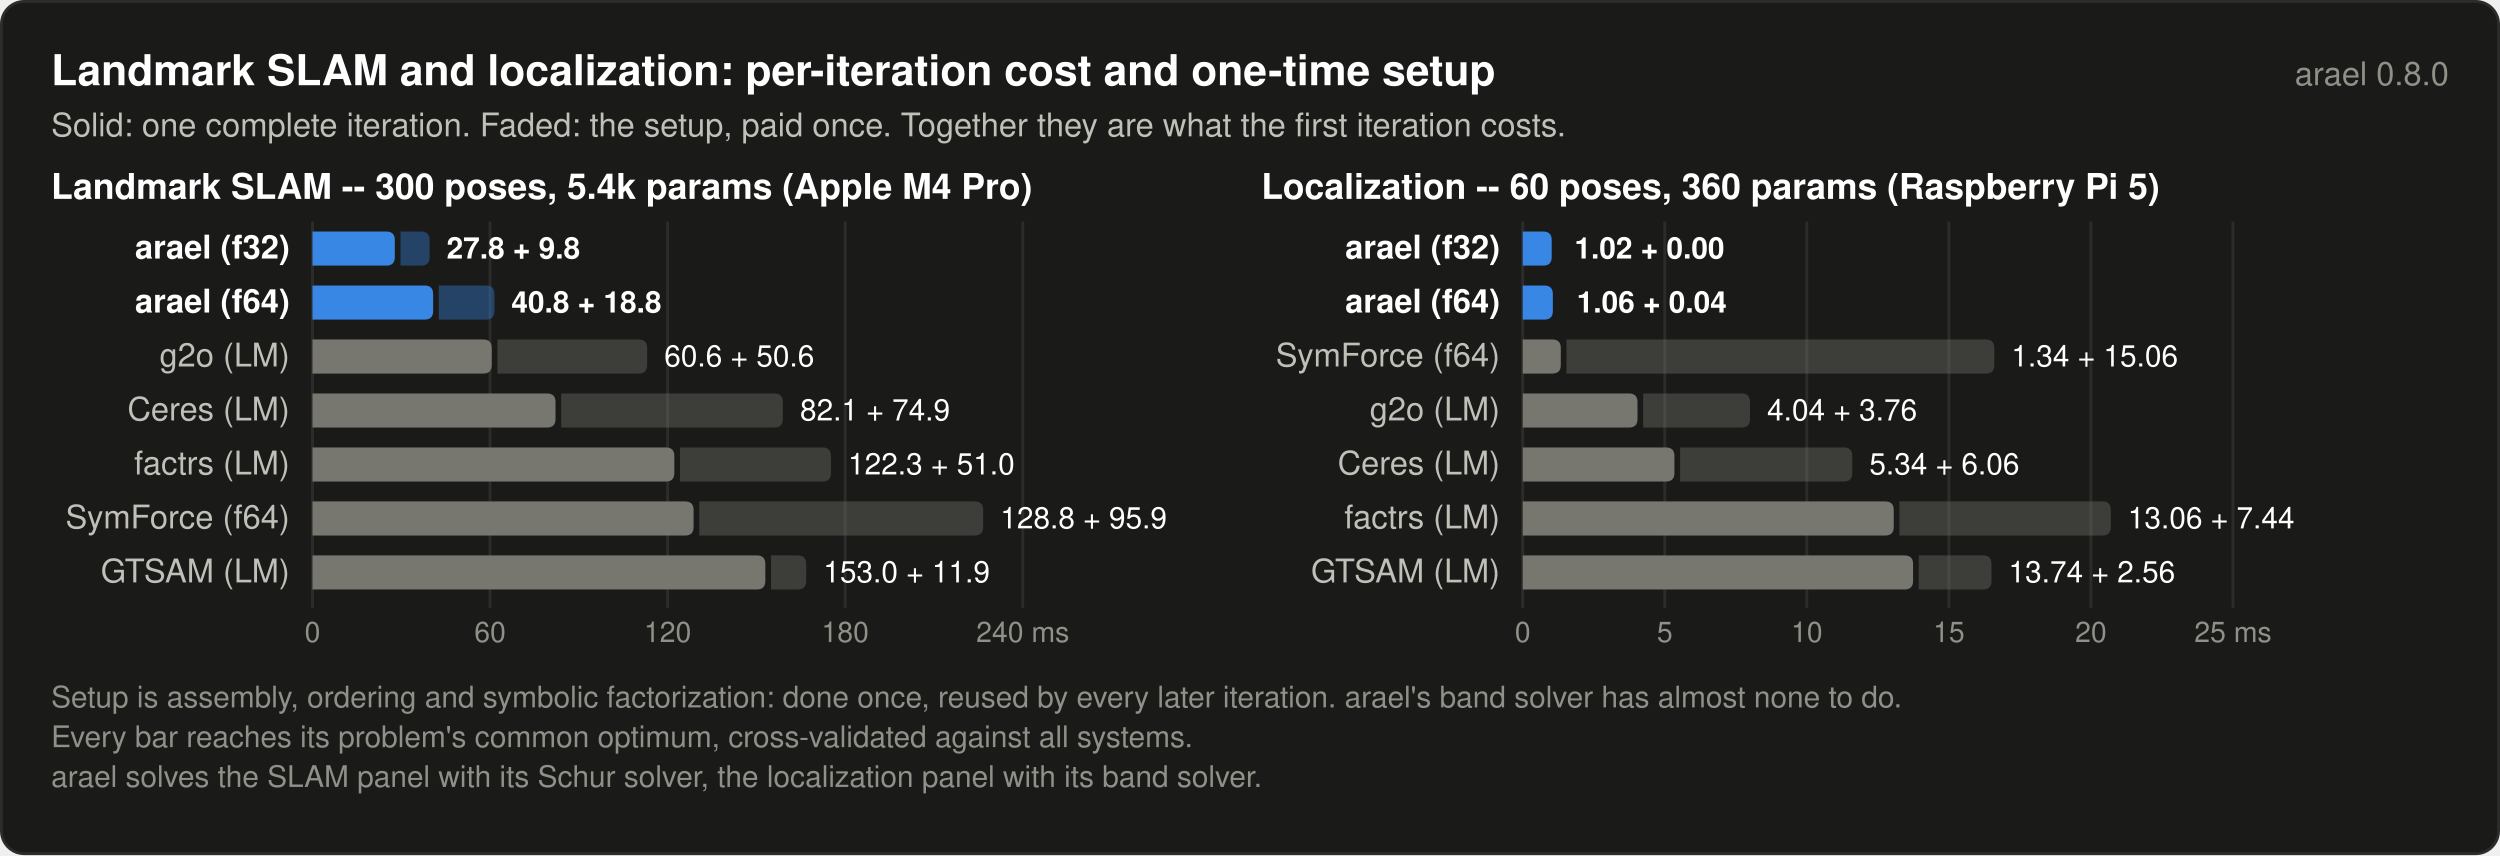
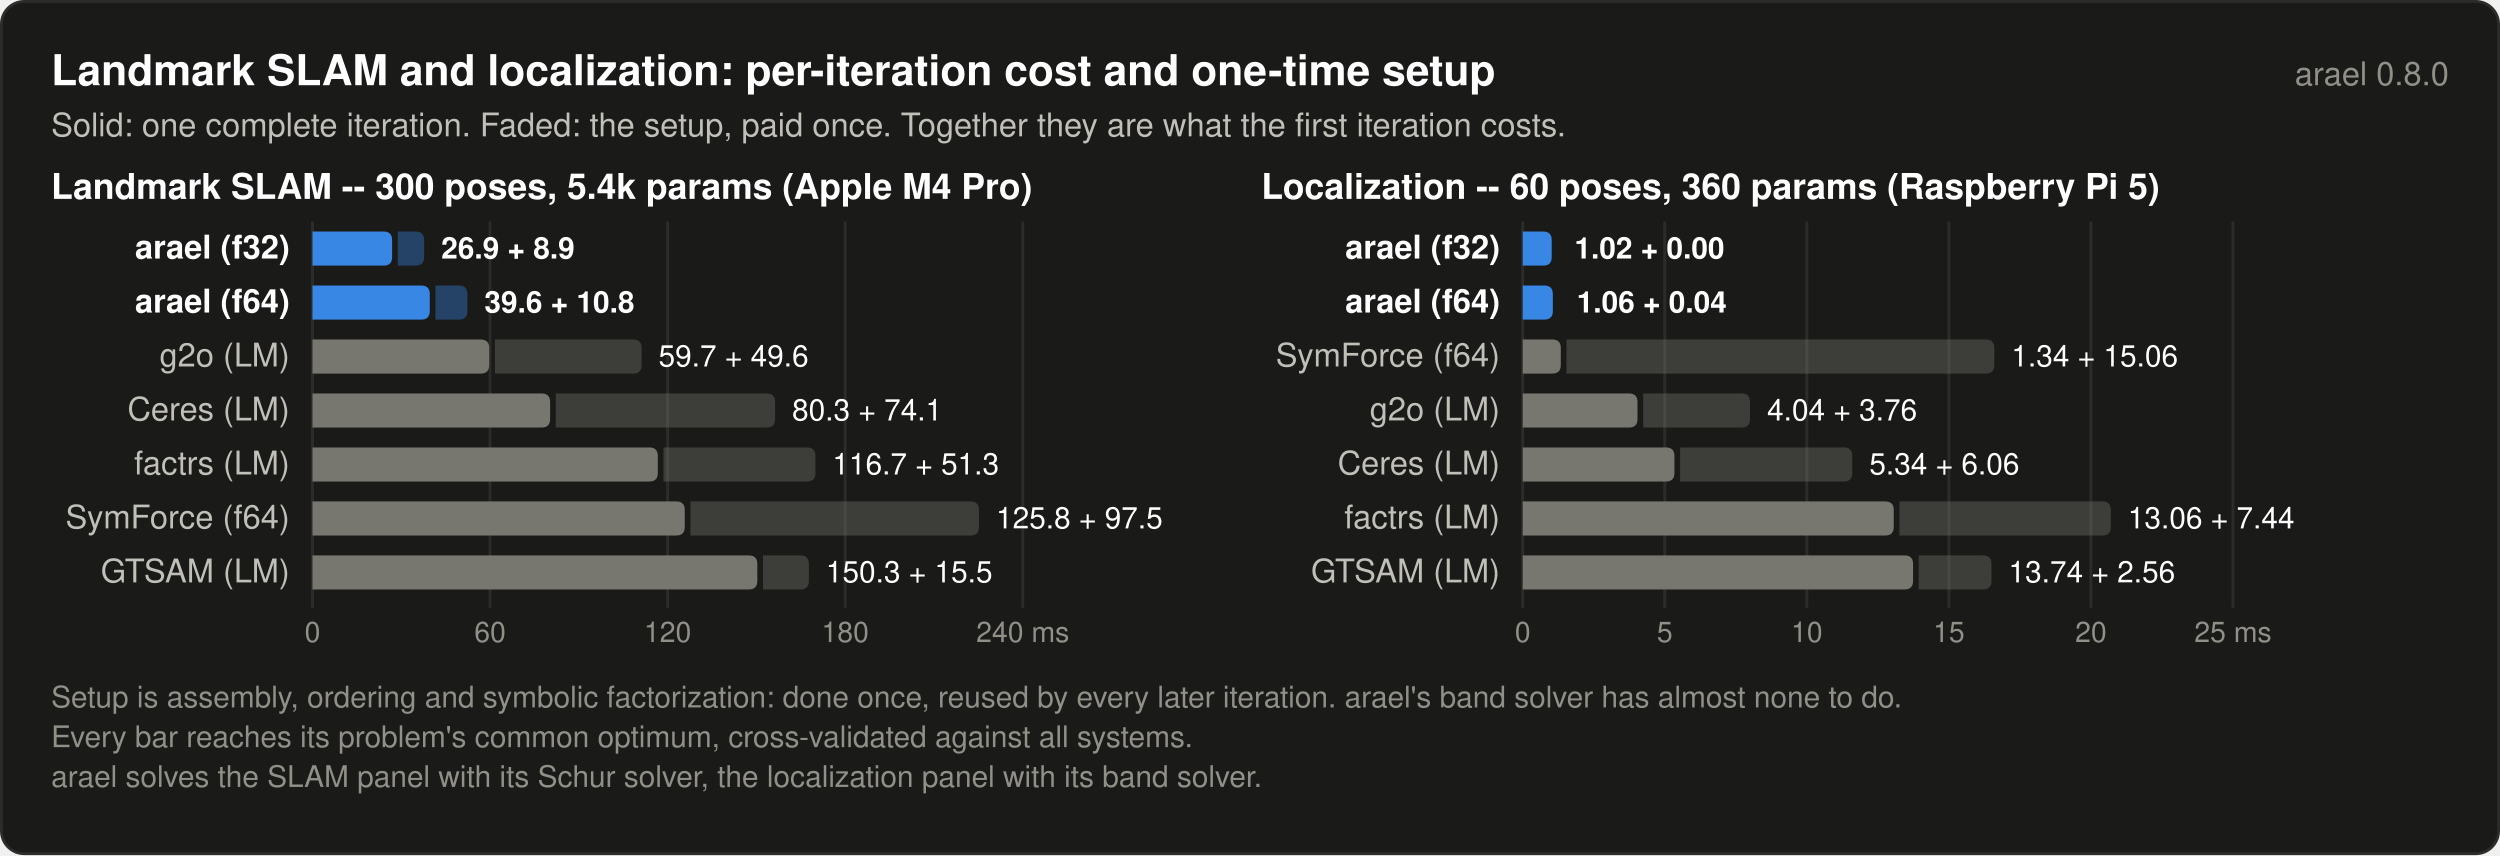
<svg xmlns="http://www.w3.org/2000/svg" width="880" height="301" viewBox="0 0 880 301" font-family="ui-sans-serif, system-ui, -apple-system, 'Segoe UI', Helvetica, Arial, sans-serif">
  <rect x="0.5" y="0.5" width="879" height="300" rx="8" fill="#1a1a19" stroke="#2c2c2a" />
  <text x="18" y="30" font-size="15" font-weight="600" fill="#ffffff">Landmark SLAM and localization: per-iteration cost and one-time setup</text>
  <text x="862" y="30" font-size="11.5" text-anchor="end" fill="#908f88">arael 0.8.0</text>
  <text x="18" y="48" font-size="11.5" fill="#c0bfb8">Solid: one complete iteration. Faded: the setup, paid once. Together they are what the first iteration costs.</text>
  <text x="18" y="70" font-size="12.5" font-weight="600" fill="#ffffff">Landmark SLAM -- 300 poses, 5.4k params (Apple M4 Pro)</text>
  <line x1="110.0" y1="78" x2="110.0" y2="214" stroke="#2c2c2a" stroke-width="1" />
  <text x="110.0" y="226" font-size="10" text-anchor="middle" fill="#908f88">0</text>
  <line x1="172.5" y1="78" x2="172.5" y2="214" stroke="#2c2c2a" stroke-width="1" />
  <text x="172.5" y="226" font-size="10" text-anchor="middle" fill="#908f88">60</text>
  <line x1="235.0" y1="78" x2="235.0" y2="214" stroke="#2c2c2a" stroke-width="1" />
  <text x="235.0" y="226" font-size="10" text-anchor="middle" fill="#908f88">120</text>
  <line x1="297.5" y1="78" x2="297.5" y2="214" stroke="#2c2c2a" stroke-width="1" />
  <text x="297.5" y="226" font-size="10" text-anchor="middle" fill="#908f88">180</text>
  <line x1="360.0" y1="78" x2="360.0" y2="214" stroke="#2c2c2a" stroke-width="1" />
  <text x="360.0" y="226" font-size="10" text-anchor="middle" fill="#908f88">240 ms</text>
  <text x="102" y="91.0" font-size="11.5" text-anchor="end" font-weight="600" fill="#ffffff">arael (f32)</text>
-   <path d="M110,81.5 L135.979,81.5 Q138.979,81.5 138.979,84.5 L138.979,90.5 Q138.979,93.5 135.979,93.5 L110,93.5 Z" fill="#3987e5" />
-   <path d="M140.979,81.5 L148.229,81.5 Q151.229,81.5 151.229,84.5 L151.229,90.5 Q151.229,93.5 148.229,93.5 L140.979,93.5 Z" fill="#3987e5" fill-opacity="0.38" />
-   <text x="157.2" y="91.0" font-size="10.5" font-weight="600" fill="#ffffff">27.8 + 9.8</text>
+   <path d="M110,81.5 L135.021,81.5 Q138.021,81.5 138.021,84.5 L138.021,90.5 Q138.021,93.5 135.021,93.5 L110,93.5 Z" fill="#3987e5" />
+   <path d="M140.021,81.5 L146.292,81.5 Q149.292,81.5 149.292,84.5 L149.292,90.5 Q149.292,93.5 146.292,93.5 L140.021,93.5 Z" fill="#3987e5" fill-opacity="0.38" />
+   <text x="155.3" y="91.0" font-size="10.5" font-weight="600" fill="#ffffff">26.9 + 8.9</text>
  <text x="102" y="110.0" font-size="11.5" text-anchor="end" font-weight="600" fill="#ffffff">arael (f64)</text>
-   <path d="M110,100.5 L149.458,100.5 Q152.458,100.5 152.458,103.5 L152.458,109.5 Q152.458,112.5 149.458,112.5 L110,112.5 Z" fill="#3987e5" />
-   <path d="M154.458,100.5 L171.042,100.5 Q174.042,100.5 174.042,103.5 L174.042,109.5 Q174.042,112.5 171.042,112.5 L154.458,112.5 Z" fill="#3987e5" fill-opacity="0.38" />
-   <text x="180.0" y="110.0" font-size="10.5" font-weight="600" fill="#ffffff">40.8 + 18.8</text>
+   <path d="M110,100.5 L148.271,100.5 Q151.271,100.5 151.271,103.5 L151.271,109.5 Q151.271,112.5 148.271,112.5 L110,112.5 Z" fill="#3987e5" />
+   <path d="M153.271,100.5 L161.521,100.5 Q164.521,100.5 164.521,103.5 L164.521,109.5 Q164.521,112.5 161.521,112.5 L153.271,112.5 Z" fill="#3987e5" fill-opacity="0.38" />
+   <text x="170.5" y="110.0" font-size="10.5" font-weight="600" fill="#ffffff">39.6 + 10.8</text>
  <text x="102" y="129.0" font-size="11.5" text-anchor="end" fill="#c0bfb8">g2o (LM)</text>
-   <path d="M110,119.5 L170.094,119.5 Q173.094,119.5 173.094,122.5 L173.094,128.5 Q173.094,131.5 170.094,131.5 L110,131.5 Z" fill="#77766f" />
-   <path d="M175.094,119.5 L224.792,119.5 Q227.792,119.5 227.792,122.5 L227.792,128.5 Q227.792,131.5 224.792,131.5 L175.094,131.5 Z" fill="#77766f" fill-opacity="0.38" />
-   <text x="233.8" y="129.0" font-size="10.5" fill="#ffffff">60.6 + 50.6</text>
+   <path d="M110,119.5 L169.198,119.5 Q172.198,119.5 172.198,122.5 L172.198,128.5 Q172.198,131.5 169.198,131.5 L110,131.5 Z" fill="#77766f" />
+   <path d="M174.198,119.5 L222.844,119.5 Q225.844,119.5 225.844,122.5 L225.844,128.5 Q225.844,131.5 222.844,131.5 L174.198,131.5 Z" fill="#77766f" fill-opacity="0.38" />
+   <text x="231.8" y="129.0" font-size="10.5" fill="#ffffff">59.7 + 49.6</text>
  <text x="102" y="148.0" font-size="11.5" text-anchor="end" fill="#c0bfb8">Ceres (LM)</text>
-   <path d="M110,138.5 L192.542,138.5 Q195.542,138.5 195.542,141.5 L195.542,147.5 Q195.542,150.5 192.542,150.5 L110,150.5 Z" fill="#77766f" />
-   <path d="M197.542,138.5 L272.552,138.5 Q275.552,138.5 275.552,141.5 L275.552,147.5 Q275.552,150.5 272.552,150.5 L197.542,150.5 Z" fill="#77766f" fill-opacity="0.38" />
-   <text x="281.6" y="148.0" font-size="10.5" fill="#ffffff">82.1 + 74.9</text>
+   <path d="M110,138.5 L190.635,138.5 Q193.635,138.5 193.635,141.5 L193.635,147.5 Q193.635,150.5 190.635,150.5 L110,150.5 Z" fill="#77766f" />
+   <path d="M195.635,138.5 L269.833,138.5 Q272.833,138.5 272.833,141.5 L272.833,147.5 Q272.833,150.5 269.833,150.5 L195.635,150.5 Z" fill="#77766f" fill-opacity="0.38" />
+   <text x="278.8" y="148.0" font-size="10.5" fill="#ffffff">80.3 + 74.1</text>
  <text x="102" y="167.0" font-size="11.5" text-anchor="end" fill="#c0bfb8">factrs (LM)</text>
-   <path d="M110,157.5 L234.365,157.5 Q237.365,157.5 237.365,160.5 L237.365,166.5 Q237.365,169.5 234.365,169.5 L110,169.5 Z" fill="#77766f" />
-   <path d="M239.365,157.5 L289.49,157.5 Q292.49,157.5 292.49,160.5 L292.49,166.5 Q292.49,169.5 289.49,169.5 L239.365,169.5 Z" fill="#77766f" fill-opacity="0.38" />
-   <text x="298.5" y="167.0" font-size="10.5" fill="#ffffff">122.3 + 51.0</text>
+   <path d="M110,157.5 L228.552,157.5 Q231.552,157.5 231.552,160.5 L231.552,166.5 Q231.552,169.5 228.552,169.5 L110,169.5 Z" fill="#77766f" />
+   <path d="M233.552,157.5 L284.031,157.5 Q287.031,157.5 287.031,160.5 L287.031,166.5 Q287.031,169.5 284.031,169.5 L233.552,169.5 Z" fill="#77766f" fill-opacity="0.38" />
+   <text x="293.0" y="167.0" font-size="10.5" fill="#ffffff">116.7 + 51.3</text>
  <text x="102" y="186.0" font-size="11.5" text-anchor="end" fill="#c0bfb8">SymForce (f64)</text>
-   <path d="M110,176.5 L241.146,176.5 Q244.146,176.5 244.146,179.5 L244.146,185.5 Q244.146,188.5 241.146,188.5 L110,188.5 Z" fill="#77766f" />
-   <path d="M246.146,176.5 L343.073,176.5 Q346.073,176.5 346.073,179.5 L346.073,185.5 Q346.073,188.5 343.073,188.5 L246.146,188.5 Z" fill="#77766f" fill-opacity="0.38" />
-   <text x="352.1" y="186.0" font-size="10.5" fill="#ffffff">128.8 + 95.9</text>
+   <path d="M110,176.5 L238.031,176.5 Q241.031,176.5 241.031,179.5 L241.031,185.5 Q241.031,188.5 238.031,188.5 L110,188.5 Z" fill="#77766f" />
+   <path d="M243.031,176.5 L341.583,176.5 Q344.583,176.5 344.583,179.5 L344.583,185.5 Q344.583,188.5 341.583,188.5 L243.031,188.5 Z" fill="#77766f" fill-opacity="0.38" />
+   <text x="350.6" y="186.0" font-size="10.5" fill="#ffffff">125.8 + 97.5</text>
  <text x="102" y="205.0" font-size="11.5" text-anchor="end" fill="#c0bfb8">GTSAM (LM)</text>
-   <path d="M110,195.5 L266.396,195.5 Q269.396,195.5 269.396,198.5 L269.396,204.5 Q269.396,207.5 266.396,207.5 L110,207.5 Z" fill="#77766f" />
-   <path d="M271.396,195.5 L280.781,195.5 Q283.781,195.5 283.781,198.5 L283.781,204.5 Q283.781,207.5 280.781,207.5 L271.396,207.5 Z" fill="#77766f" fill-opacity="0.38" />
-   <text x="289.8" y="205.0" font-size="10.5" fill="#ffffff">153.0 + 11.9</text>
+   <path d="M110,195.5 L263.573,195.5 Q266.573,195.5 266.573,198.5 L266.573,204.5 Q266.573,207.5 263.573,207.5 L110,207.5 Z" fill="#77766f" />
+   <path d="M268.573,195.5 L281.719,195.5 Q284.719,195.5 284.719,198.5 L284.719,204.5 Q284.719,207.5 281.719,207.5 L268.573,207.5 Z" fill="#77766f" fill-opacity="0.38" />
+   <text x="290.7" y="205.0" font-size="10.5" fill="#ffffff">150.3 + 15.5</text>
  <text x="444" y="70" font-size="12.5" font-weight="600" fill="#ffffff">Localization -- 60 poses, 360 params (Raspberry Pi 5)</text>
  <line x1="536.0" y1="78" x2="536.0" y2="214" stroke="#2c2c2a" stroke-width="1" />
  <text x="536.0" y="226" font-size="10" text-anchor="middle" fill="#908f88">0</text>
  <line x1="586.0" y1="78" x2="586.0" y2="214" stroke="#2c2c2a" stroke-width="1" />
  <text x="586.0" y="226" font-size="10" text-anchor="middle" fill="#908f88">5</text>
  <line x1="636.0" y1="78" x2="636.0" y2="214" stroke="#2c2c2a" stroke-width="1" />
  <text x="636.0" y="226" font-size="10" text-anchor="middle" fill="#908f88">10</text>
  <line x1="686.0" y1="78" x2="686.0" y2="214" stroke="#2c2c2a" stroke-width="1" />
  <text x="686.0" y="226" font-size="10" text-anchor="middle" fill="#908f88">15</text>
  <line x1="736.0" y1="78" x2="736.0" y2="214" stroke="#2c2c2a" stroke-width="1" />
  <text x="736.0" y="226" font-size="10" text-anchor="middle" fill="#908f88">20</text>
  <line x1="786.0" y1="78" x2="786.0" y2="214" stroke="#2c2c2a" stroke-width="1" />
  <text x="786.0" y="226" font-size="10" text-anchor="middle" fill="#908f88">25 ms</text>
  <text x="528" y="91.0" font-size="11.5" text-anchor="end" font-weight="600" fill="#ffffff">arael (f32)</text>
  <path d="M536,81.5 L543.2,81.5 Q546.2,81.5 546.2,84.5 L546.2,90.5 Q546.2,93.5 543.2,93.5 L536,93.5 Z" fill="#3987e5" />
  <text x="554.2" y="91.0" font-size="10.5" font-weight="600" fill="#ffffff">1.02 + 0.00</text>
  <text x="528" y="110.0" font-size="11.5" text-anchor="end" font-weight="600" fill="#ffffff">arael (f64)</text>
  <path d="M536,100.5 L543.6,100.5 Q546.6,100.5 546.6,103.5 L546.6,109.5 Q546.6,112.5 543.6,112.5 L536,112.5 Z" fill="#3987e5" />
  <text x="555.0" y="110.0" font-size="10.5" font-weight="600" fill="#ffffff">1.06 + 0.04</text>
  <text x="528" y="129.0" font-size="11.5" text-anchor="end" fill="#c0bfb8">SymForce (f64)</text>
  <path d="M536,119.5 L546.4,119.5 Q549.4,119.5 549.4,122.5 L549.4,128.5 Q549.4,131.5 546.4,131.5 L536,131.5 Z" fill="#77766f" />
  <path d="M551.4,119.5 L699.0,119.5 Q702.0,119.5 702.0,122.5 L702.0,128.5 Q702.0,131.5 699.0,131.5 L551.4,131.5 Z" fill="#77766f" fill-opacity="0.38" />
  <text x="708.0" y="129.0" font-size="10.5" fill="#ffffff">1.34 + 15.06</text>
  <text x="528" y="148.0" font-size="11.5" text-anchor="end" fill="#c0bfb8">g2o (LM)</text>
  <path d="M536,138.5 L573.4,138.5 Q576.4,138.5 576.4,141.5 L576.4,147.5 Q576.4,150.5 573.4,150.5 L536,150.5 Z" fill="#77766f" />
  <path d="M578.4,138.5 L613.0,138.5 Q616.0,138.5 616.0,141.5 L616.0,147.5 Q616.0,150.5 613.0,150.5 L578.4,150.5 Z" fill="#77766f" fill-opacity="0.38" />
  <text x="622.0" y="148.0" font-size="10.5" fill="#ffffff">4.04 + 3.76</text>
  <text x="528" y="167.0" font-size="11.5" text-anchor="end" fill="#c0bfb8">Ceres (LM)</text>
  <path d="M536,157.5 L586.4,157.5 Q589.4,157.5 589.4,160.5 L589.4,166.5 Q589.4,169.5 586.4,169.5 L536,169.5 Z" fill="#77766f" />
  <path d="M591.4,157.5 L649.0,157.5 Q652.0,157.5 652.0,160.5 L652.0,166.5 Q652.0,169.5 649.0,169.5 L591.4,169.5 Z" fill="#77766f" fill-opacity="0.38" />
  <text x="658.0" y="167.0" font-size="10.5" fill="#ffffff">5.34 + 6.06</text>
  <text x="528" y="186.0" font-size="11.5" text-anchor="end" fill="#c0bfb8">factrs (LM)</text>
  <path d="M536,176.5 L663.6,176.5 Q666.6,176.5 666.6,179.5 L666.6,185.5 Q666.6,188.5 663.6,188.5 L536,188.5 Z" fill="#77766f" />
  <path d="M668.6,176.5 L740.0,176.5 Q743.0,176.5 743.0,179.5 L743.0,185.5 Q743.0,188.5 740.0,188.5 L668.6,188.5 Z" fill="#77766f" fill-opacity="0.38" />
  <text x="749.0" y="186.0" font-size="10.5" fill="#ffffff">13.06 + 7.44</text>
  <text x="528" y="205.0" font-size="11.5" text-anchor="end" fill="#c0bfb8">GTSAM (LM)</text>
  <path d="M536,195.5 L670.4,195.5 Q673.4,195.5 673.4,198.5 L673.4,204.5 Q673.4,207.5 670.4,207.5 L536,207.5 Z" fill="#77766f" />
  <path d="M675.4,195.5 L698.0,195.5 Q701.0,195.5 701.0,198.5 L701.0,204.5 Q701.0,207.5 698.0,207.5 L675.4,207.5 Z" fill="#77766f" fill-opacity="0.38" />
  <text x="707.0" y="205.0" font-size="10.5" fill="#ffffff">13.74 + 2.56</text>
  <text x="18" y="249" font-size="10.5" fill="#908f88">Setup is assembly, ordering and symbolic factorization: done once, reused by every later iteration. arael's band solver has almost none to do.</text>
  <text x="18" y="263" font-size="10.5" fill="#908f88">Every bar reaches its problem's common optimum, cross-validated against all systems.</text>
  <text x="18" y="277" font-size="10.5" fill="#908f88">arael solves the SLAM panel with its Schur solver, the localization panel with its band solver.</text>
</svg>
